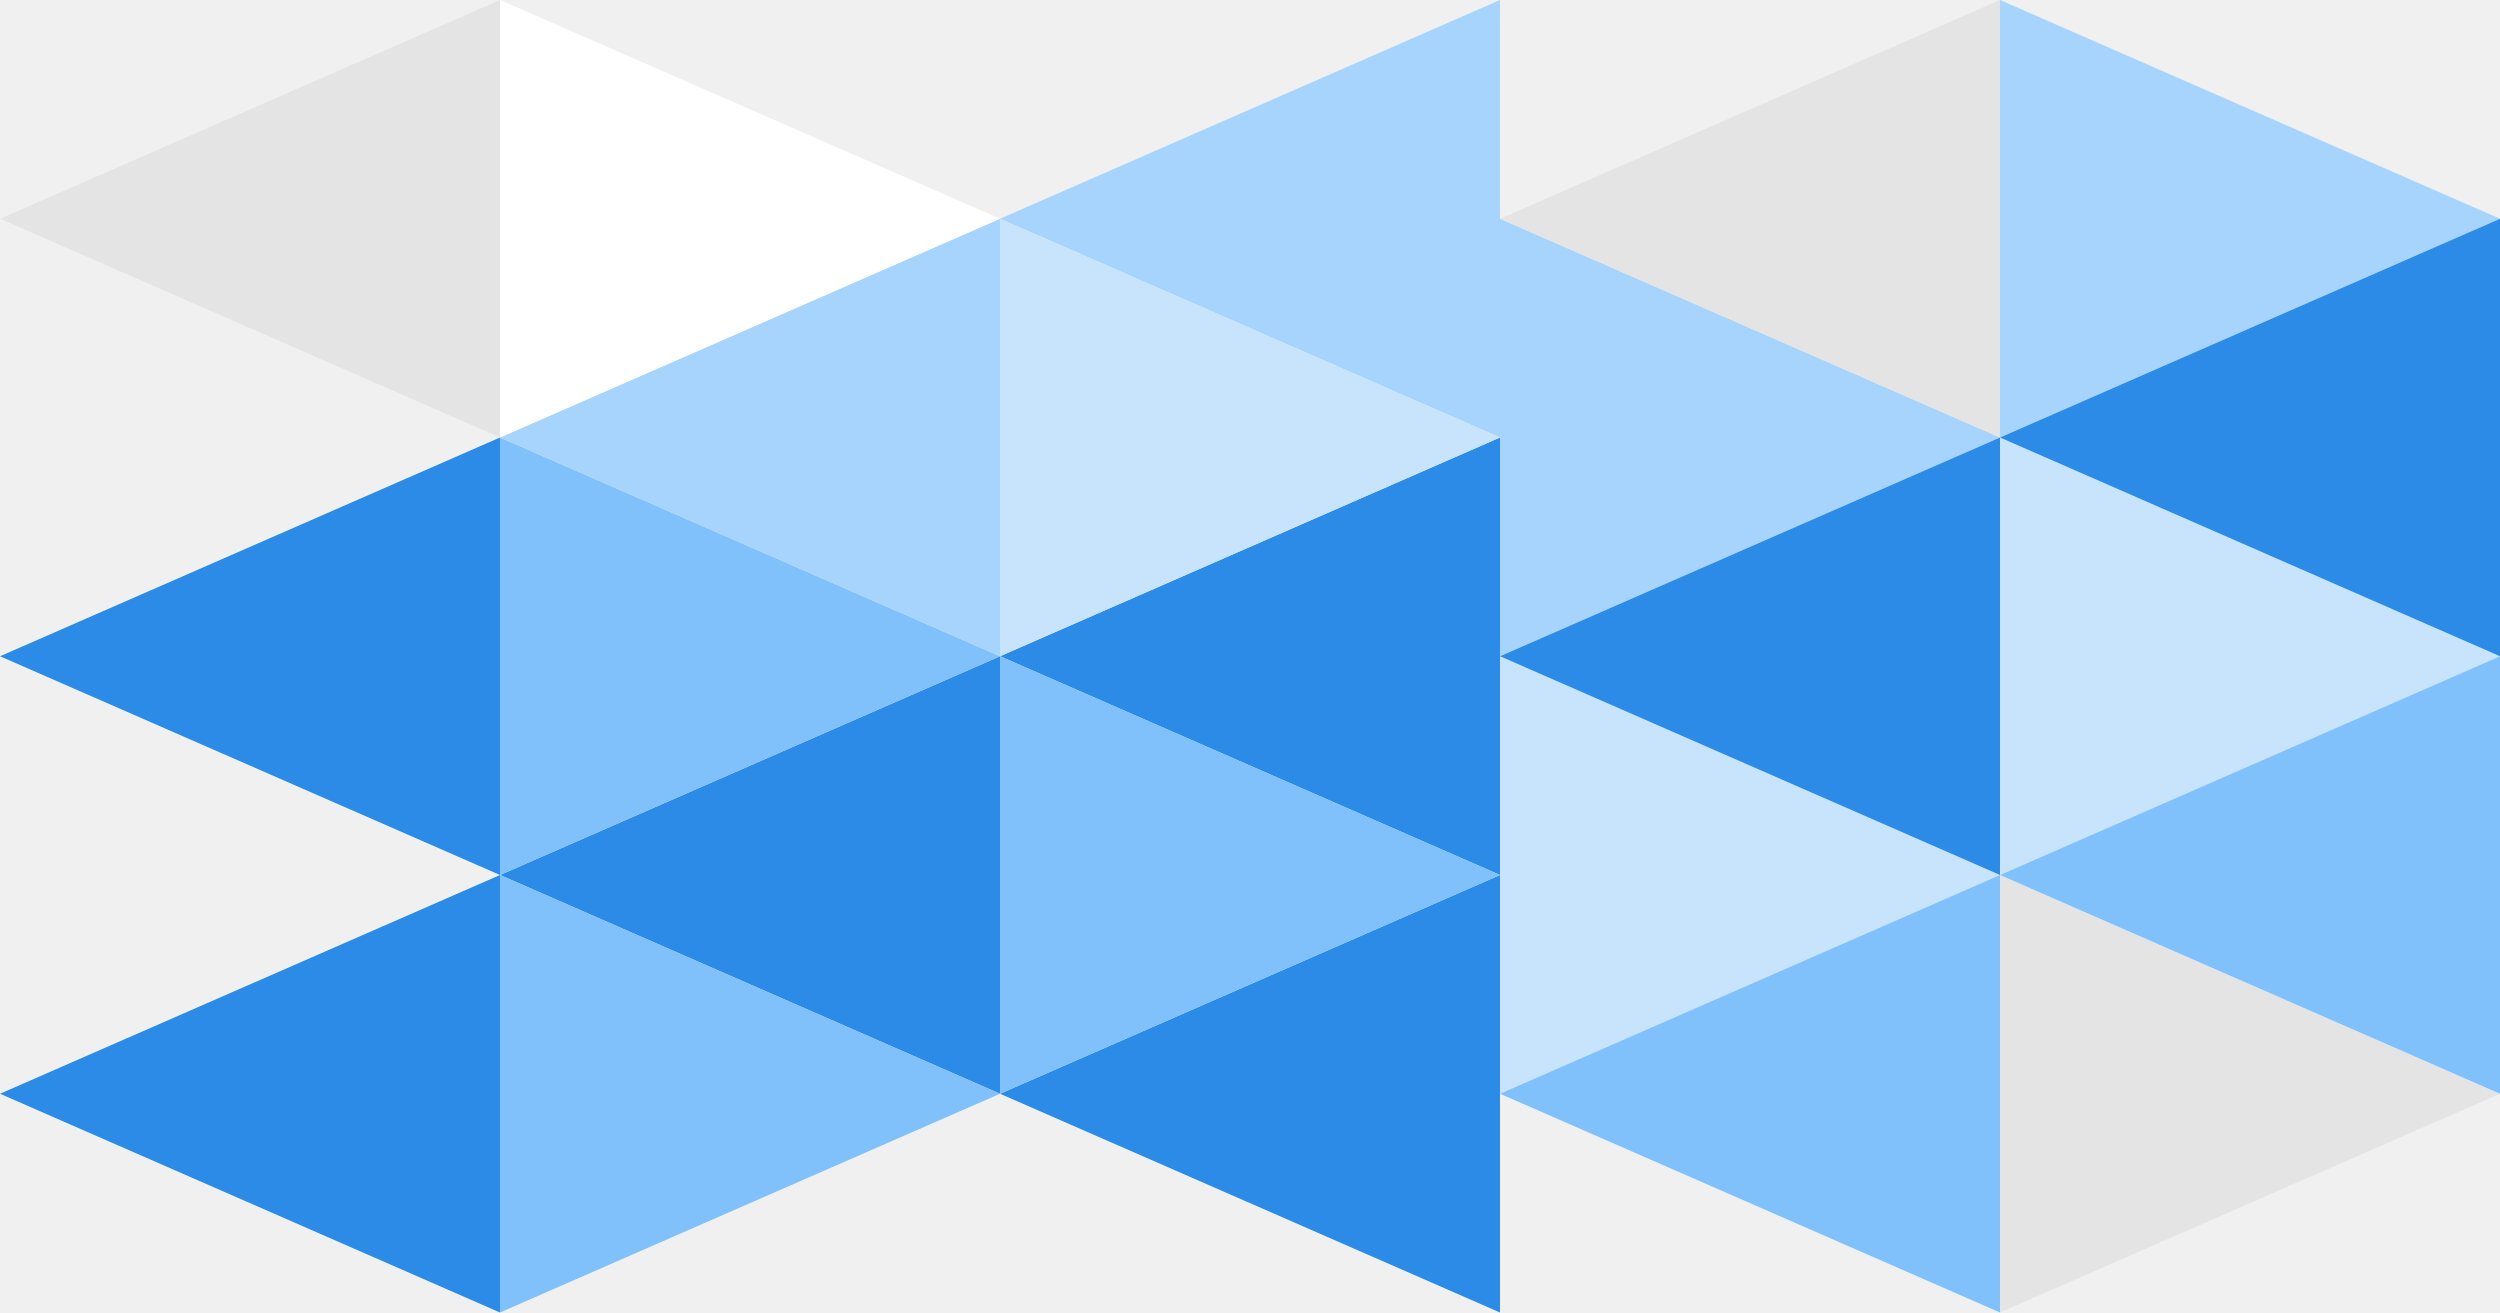
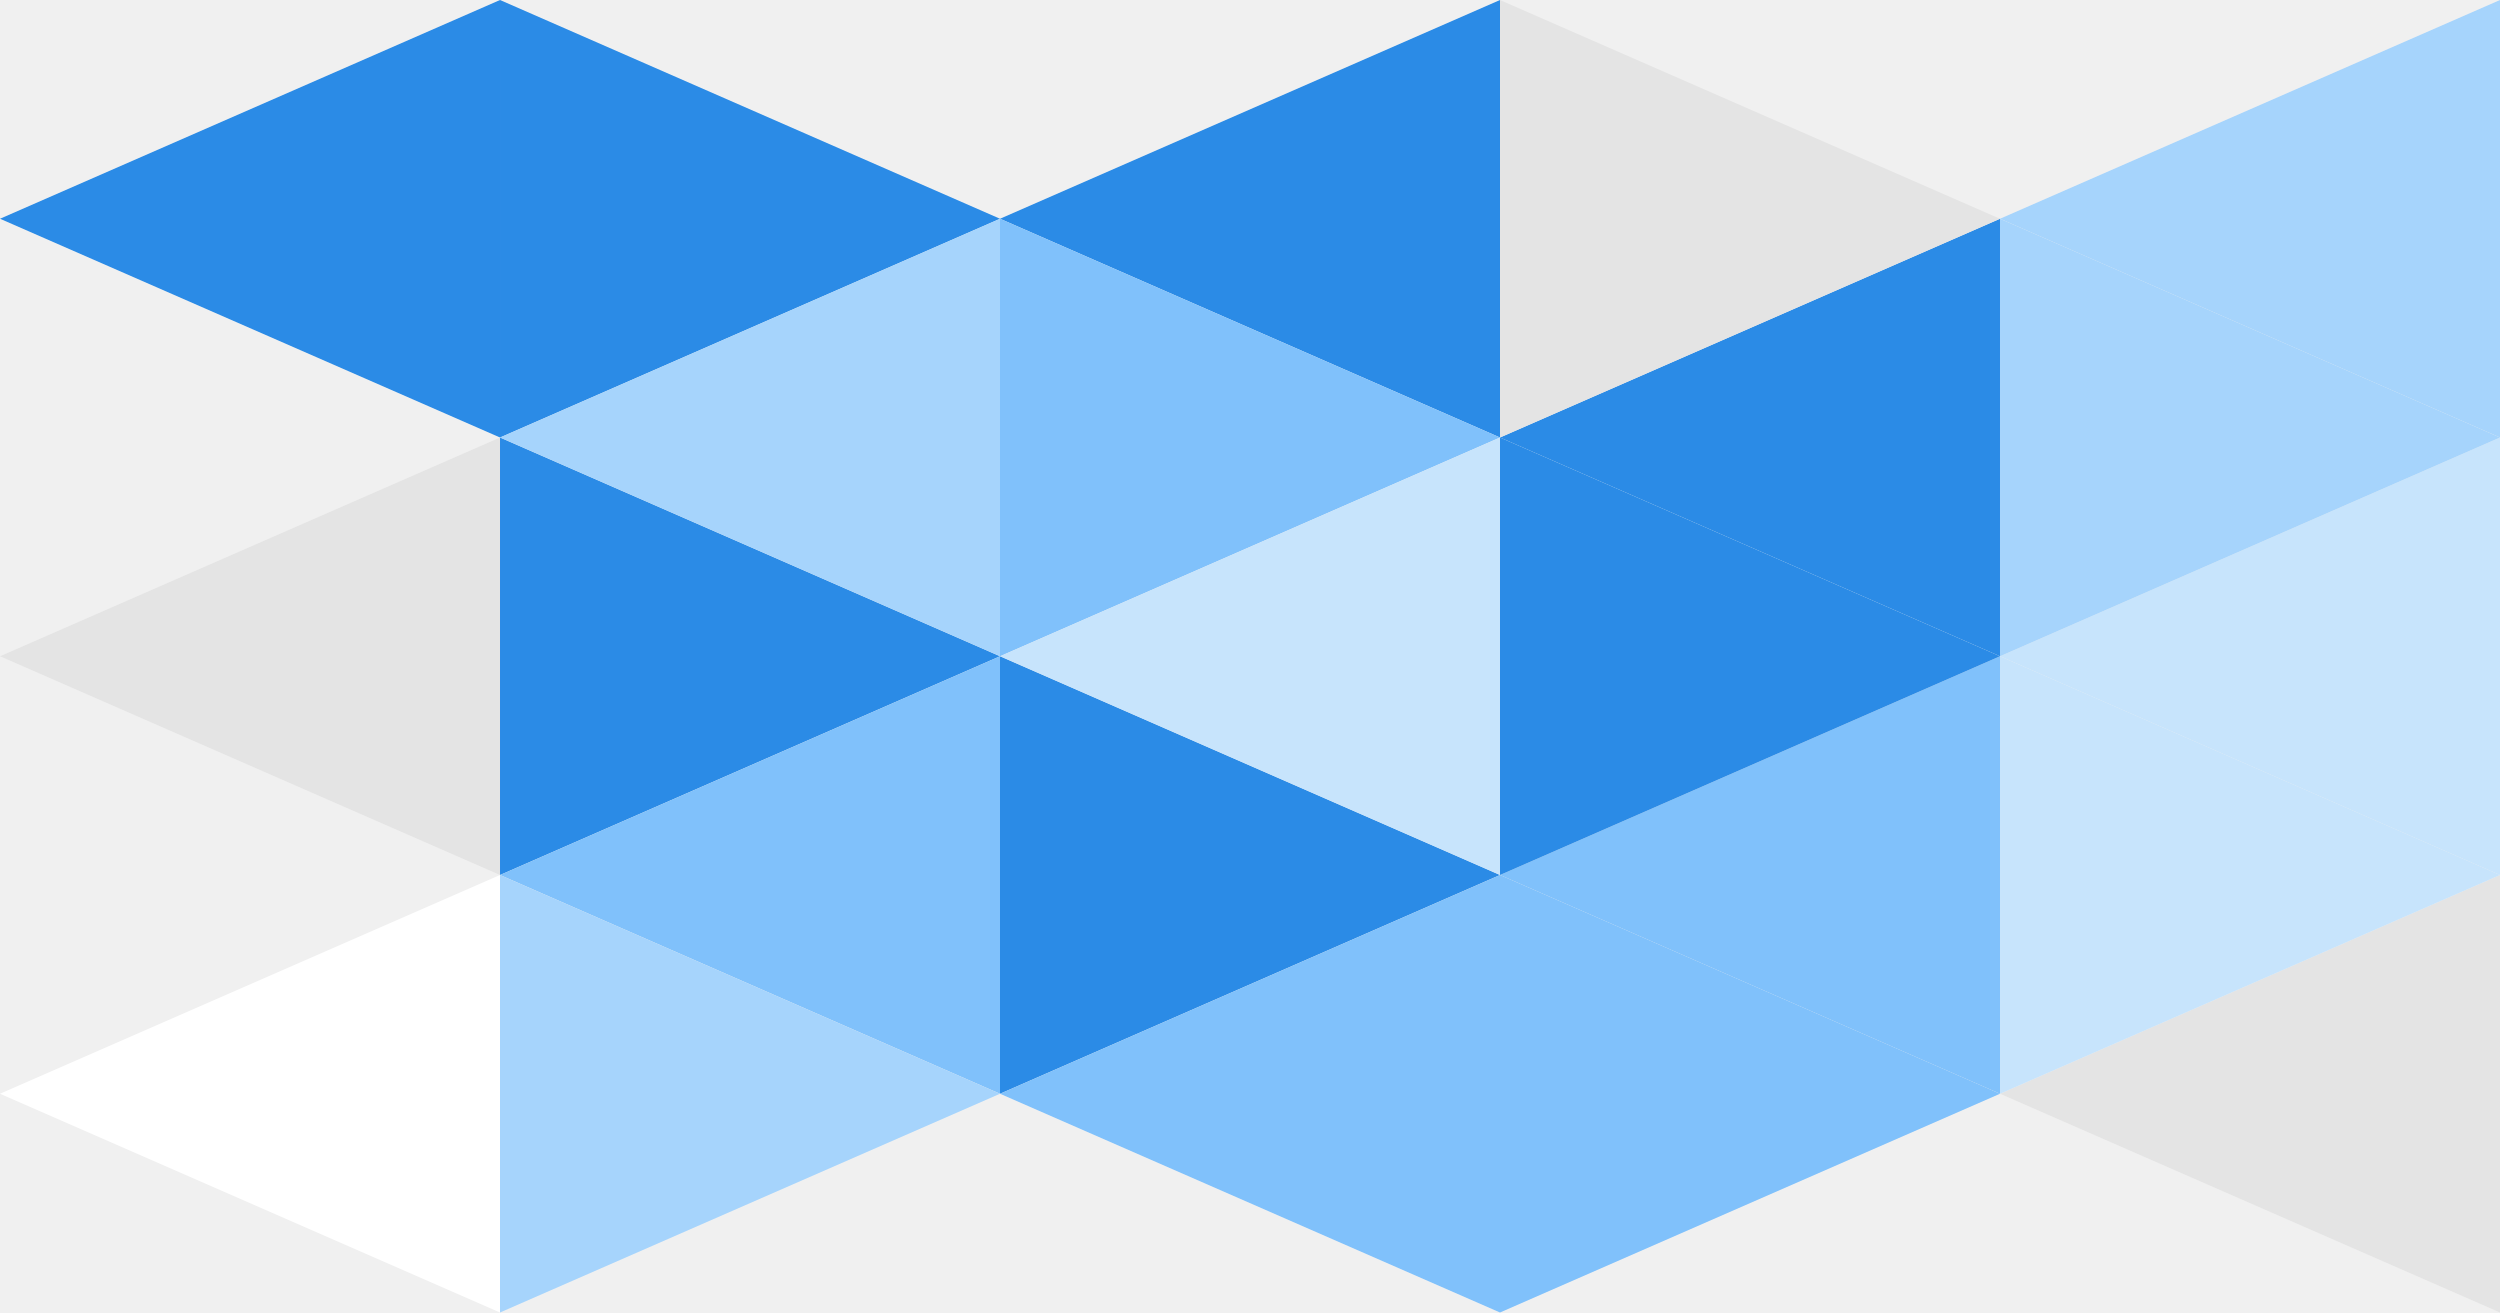
<svg xmlns="http://www.w3.org/2000/svg" viewBox="0 0 457.143 240" preserveAspectRatio="xMidYMid meet">
-   <polygon fill="#A6D4FC" points="274.286,40 274.286,120 365.714,80" />
-   <polygon fill="#C7E4FC" points="274.286,120 274.286,200 365.714,160" />
-   <polygon fill="#E4E4E4" points="365.714,0 365.714,80 274.286,40" />
-   <polygon fill="#A6D4FC" points="365.714,0 365.714,80 457.143,40" />
-   <polygon fill="#2B8BE6" points="365.714,80 365.714,160 274.286,120" />
-   <polygon fill="#C7E4FC" points="365.714,80 365.714,160 457.143,120" />
-   <polygon fill="#80C1FB" points="365.714,160 365.714,240 274.286,200" />
-   <polygon fill="#E4E4E4" points="365.714,160 365.714,240 457.143,200" />
-   <polygon fill="#2B8BE6" points="457.143,40 457.143,120 365.714,80" />
-   <polygon fill="#80C1FB" points="457.143,120 457.143,200 365.714,160" />
-   <g transform="translate(0 0)">
-     <polygon fill="#2B8BE6" points="91.429,80 91.429,160 0,120" />
-     <polygon fill="#2B8BE6" points="274.286,80 274.286,160 182.857,120" />
-     <polygon fill="#2B8BE6" points="182.857,120 182.857,200 91.429,160" />
-     <polygon fill="#2B8BE6" points="91.429,160 91.429,240 0,200" />
-     <polygon fill="#2B8BE6" points="274.286,160 274.286,240 182.857,200" />
-     <polygon fill="#80C1FB" points="91.429,80 91.429,160 182.857,120" />
-     <polygon fill="#80C1FB" points="182.857,120 182.857,200 274.286,160" />
-     <polygon fill="#80C1FB" points="91.429,160 91.429,240 182.857,200" />
-     <polygon fill="#A6D4FC" points="274.286,0 274.286,80 182.857,40" />
-     <polygon fill="#A6D4FC" points="182.857,40 182.857,120 91.429,80" />
-     <polygon fill="#C7E4FC" points="182.857,40 182.857,120 274.286,80" />
-     <polygon fill="#E4E4E4" points="91.429,0 91.429,80 0,40" />
-     <polygon fill="#FFFFFF" points="91.429,0 91.429,80 182.857,40" />
-   </g>
+   <polygon fill="#A6D4FC" points="457.143,0 457.143,80 365.714,40" />
+   <polygon fill="#C7E4FC" points="457.143,80 457.143,160 365.714,120" />
+   <polygon fill="#E4E4E4" points="457.143,160 457.143,240 365.714,200" />
+   <polygon fill="#A6D4FC" points="365.714,40 365.714,120 457.143,80" />
+   <polygon fill="#2B8BE6" points="365.714,40 365.714,120 274.286,80" />
+   <polygon fill="#C7E4FC" points="365.714,120 365.714,200 457.143,160" />
+   <polygon fill="#80C1FB" points="365.714,120 365.714,200 274.286,160" />
+   <polygon fill="#E4E4E4" points="274.286,0 274.286,80 365.714,40" />
+   <polygon fill="#2B8BE6" points="274.286,80 274.286,160 365.714,120" />
+   <polygon fill="#80C1FB" points="274.286,160 274.286,240 365.714,200" />
+   <polygon fill="#2B8BE6" points="91.429,0 91.429,80 182.857,40" />
+   <polygon fill="#2B8BE6" points="274.286,0 274.286,80 182.857,40" />
+   <polygon fill="#2B8BE6" points="91.429,0 91.429,80 0,40" />
+   <polygon fill="#2B8BE6" points="91.429,80 91.429,160 182.857,120" />
+   <polygon fill="#2B8BE6" points="182.857,120 182.857,200 274.286,160" />
+   <polygon fill="#80C1FB" points="182.857,40 182.857,120 274.286,80" />
+   <polygon fill="#80C1FB" points="182.857,120 182.857,200 91.429,160" />
+   <polygon fill="#80C1FB" points="274.286,160 274.286,240 182.857,200" />
+   <polygon fill="#A6D4FC" points="91.429,160 91.429,240 182.857,200" />
+   <polygon fill="#A6D4FC" points="182.857,40 182.857,120 91.429,80" />
+   <polygon fill="#C7E4FC" points="274.286,80 274.286,160 182.857,120" />
+   <polygon fill="#E4E4E4" points="91.429,80 91.429,160 0,120" />
+   <polygon fill="#FFFFFF" points="91.429,160 91.429,240 0,200" />
</svg>
